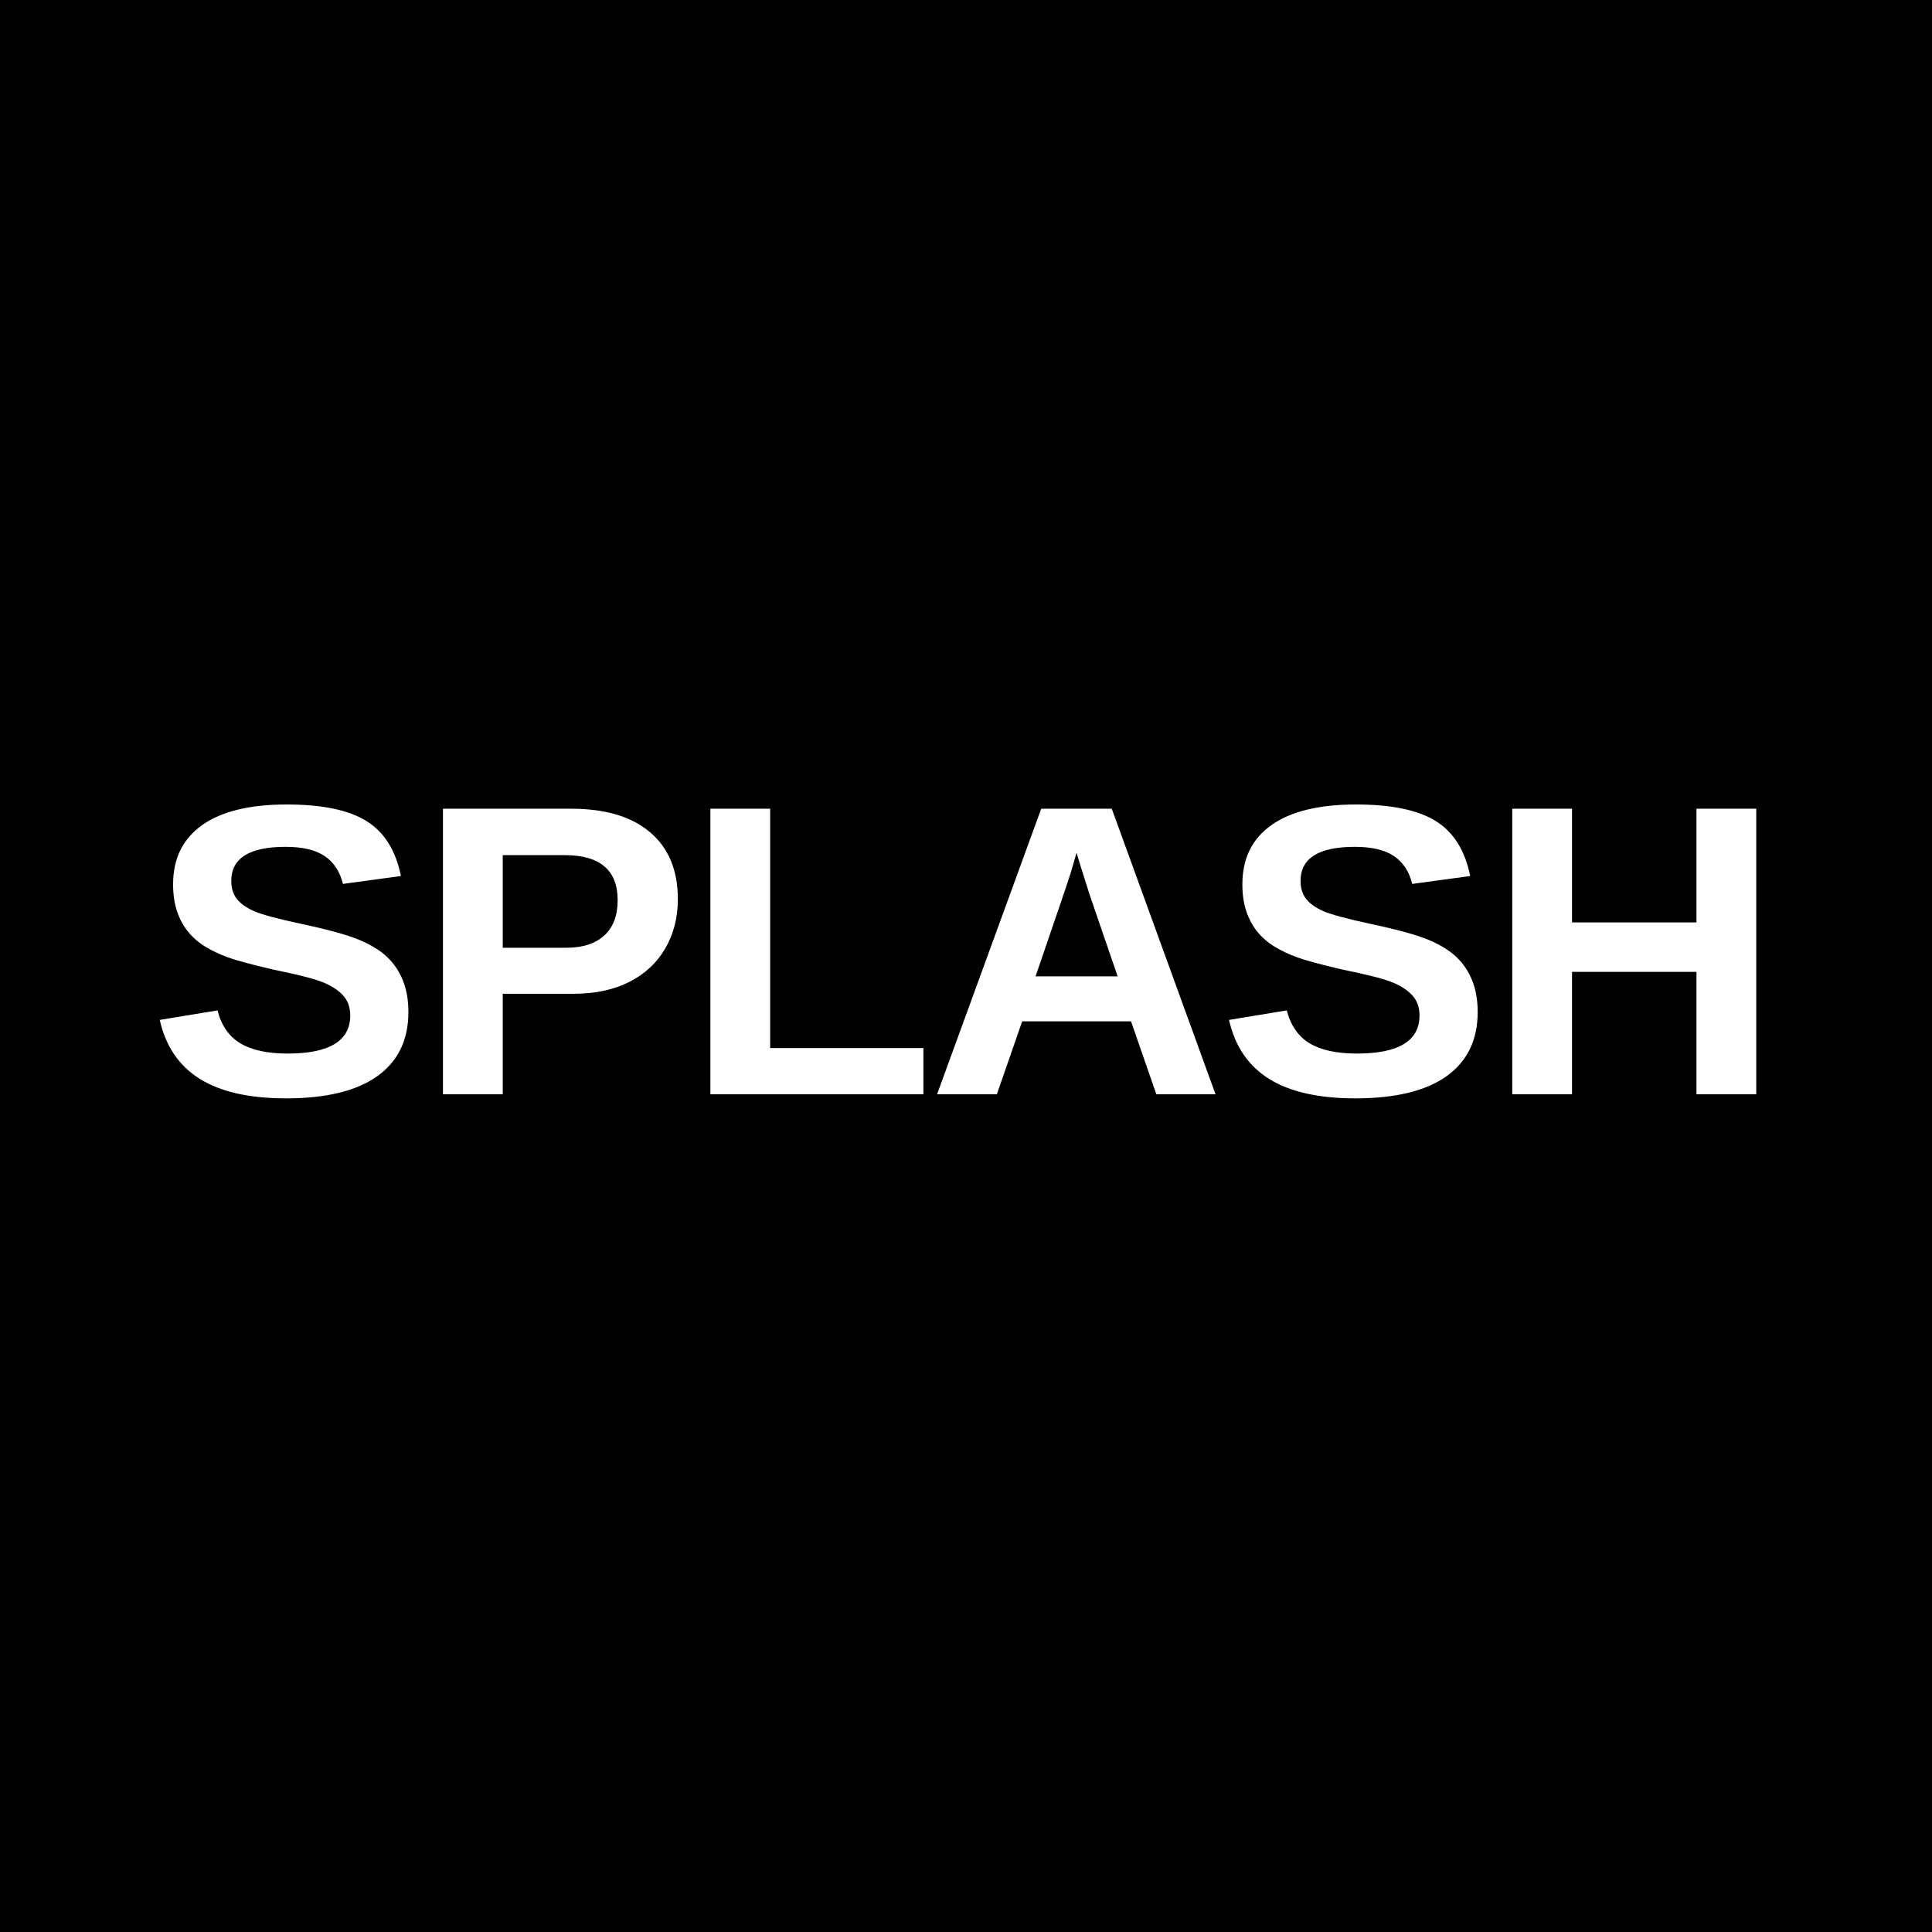
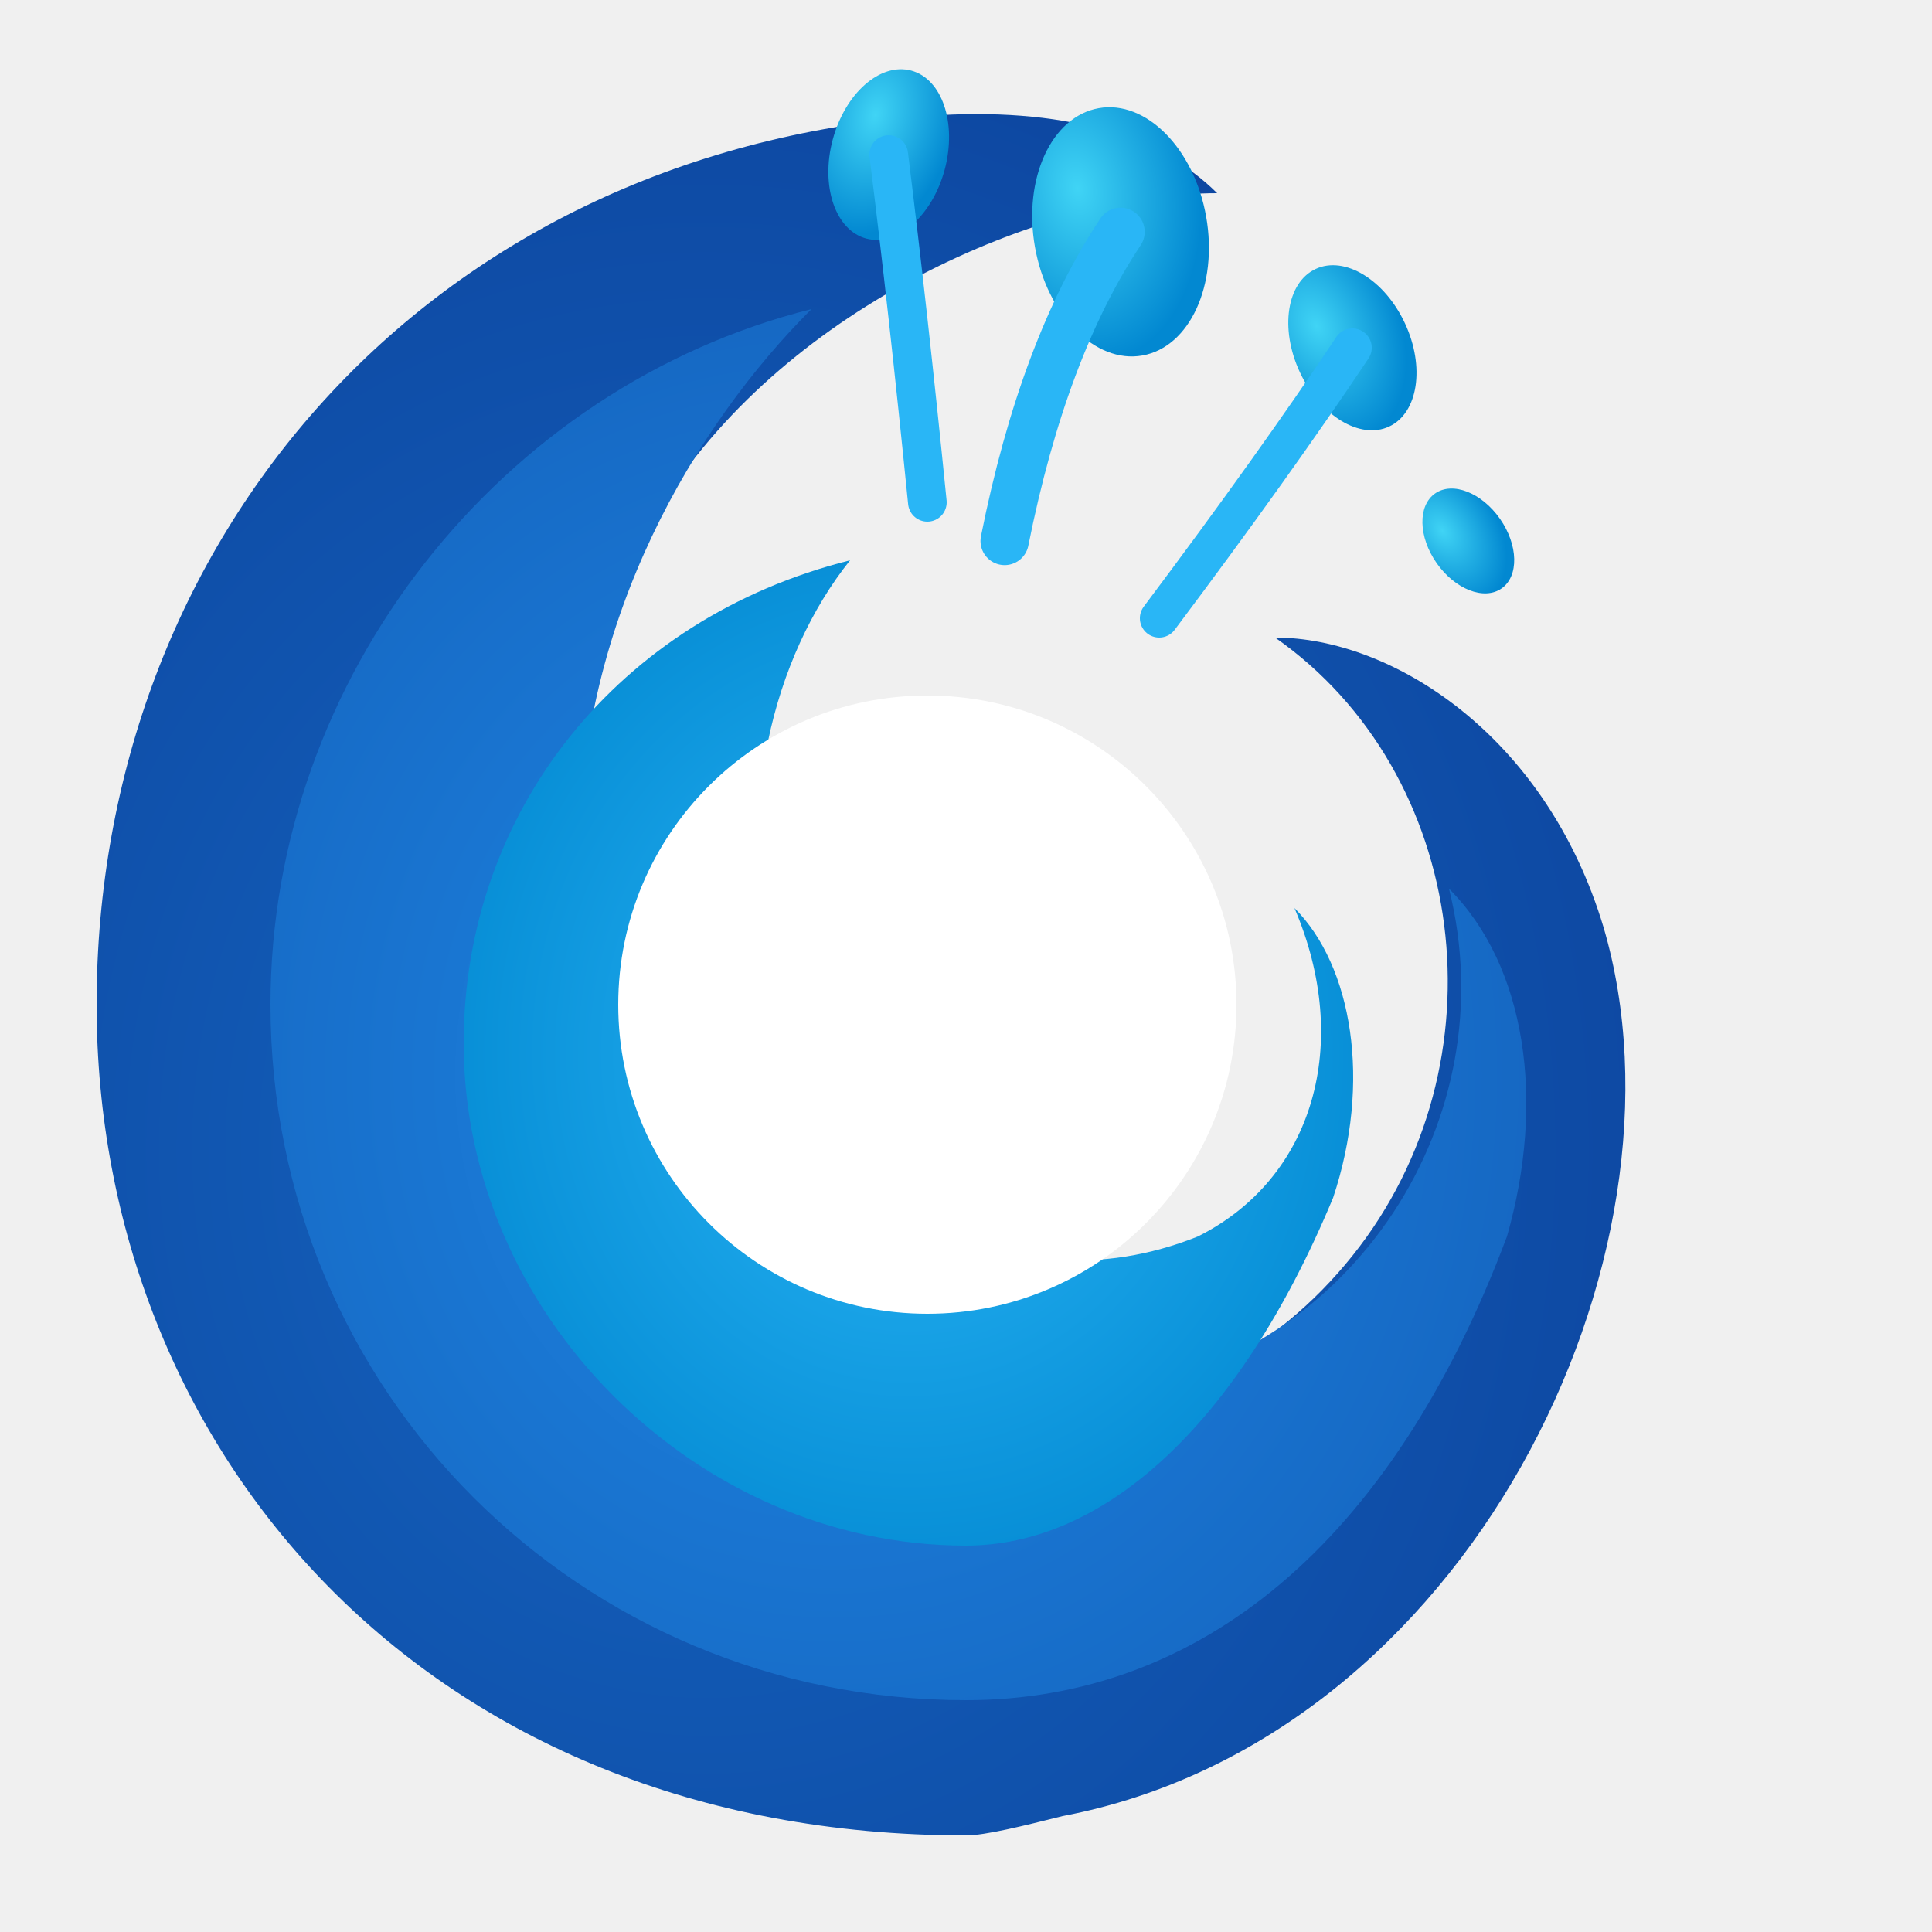
- <svg xmlns="http://www.w3.org/2000/svg" viewBox="0 0 1024 1024" width="1024" height="1024">
-   <rect width="1024" height="1024" fill="#000000" />
-   <text x="512" y="580" font-family="Arial Black, Arial, sans-serif" font-size="220" font-weight="900" fill="white" text-anchor="middle" letter-spacing="-5">SPLASH</text>
+ <svg xmlns="http://www.w3.org/2000/svg" viewBox="0 0 100 100" width="100" height="100">
+   <defs>
+     <radialGradient id="outerGrad" cx="40%" cy="60%" r="65%">
+       <stop offset="0%" stop-color="#1565C0" />
+       <stop offset="100%" stop-color="#0D47A1" />
+     </radialGradient>
+     <radialGradient id="midGrad" cx="45%" cy="55%" r="60%">
+       <stop offset="0%" stop-color="#1E88E5" />
+       <stop offset="100%" stop-color="#1565C0" />
+     </radialGradient>
+     <radialGradient id="innerGrad" cx="50%" cy="50%" r="60%">
+       <stop offset="0%" stop-color="#29B6F6" />
+       <stop offset="100%" stop-color="#0288D1" />
+     </radialGradient>
+     <radialGradient id="dropGrad" cx="30%" cy="30%" r="70%">
+       <stop offset="0%" stop-color="#40D4F5" />
+       <stop offset="100%" stop-color="#0288D1" />
+     </radialGradient>
+   </defs>
+   <path d="M 50 95     C 22 95 5 75 5 52     C 5 28 22 8 48 6     C 55 5.5 60 7 63 10     C 55 10 42 15 35 25     C 25 38 26 58 38 68     C 48 76 62 75 70 65     C 78 55 76 40 66 33     C 72 33 80 38 83 48     C 88 65 76 90 55 94     C 53 94.5 51 95 50 95 Z" fill="url(#outerGrad)" />
+   <path d="M 50 88     C 30 88 14 72 14 52     C 14 35 26 20 42 16     C 36 22 30 32 30 44     C 30 62 43 74 58 72     C 70 70 78 58 75 46     C 79 50 80 57 78 64     C 72 80 62 88 50 88 Z" fill="url(#midGrad)" />
+   <path d="M 50 80     C 36 80 24 68 24 54     C 24 42 32 32 44 29     C 40 34 38 42 40 50     C 42 62 52 68 62 64     C 68 61 70 54 67 47     C 70 50 71 56 69 62     C 64 74 57 80 50 80 Z" fill="url(#innerGrad)" />
+   <circle cx="48" cy="52" r="16" fill="white" />
+   <ellipse cx="58" cy="12" rx="4.5" ry="6.5" fill="url(#dropGrad)" transform="rotate(-10 58 12)" />
+   <ellipse cx="46" cy="8" rx="3" ry="4.5" fill="url(#dropGrad)" transform="rotate(15 46 8)" />
+   <ellipse cx="70" cy="18" rx="3" ry="4.5" fill="url(#dropGrad)" transform="rotate(-25 70 18)" />
+   <ellipse cx="76" cy="28" rx="2" ry="3" fill="url(#dropGrad)" transform="rotate(-35 76 28)" />
+   <path d="M 52 28 Q 54 18 58 12" stroke="#29B6F6" stroke-width="2.5" fill="none" stroke-linecap="round" />
+   <path d="M 48 26 Q 47 16 46 8" stroke="#29B6F6" stroke-width="2" fill="none" stroke-linecap="round" />
+   <path d="M 60 32 Q 66 24 70 18" stroke="#29B6F6" stroke-width="2" fill="none" stroke-linecap="round" />
</svg>
